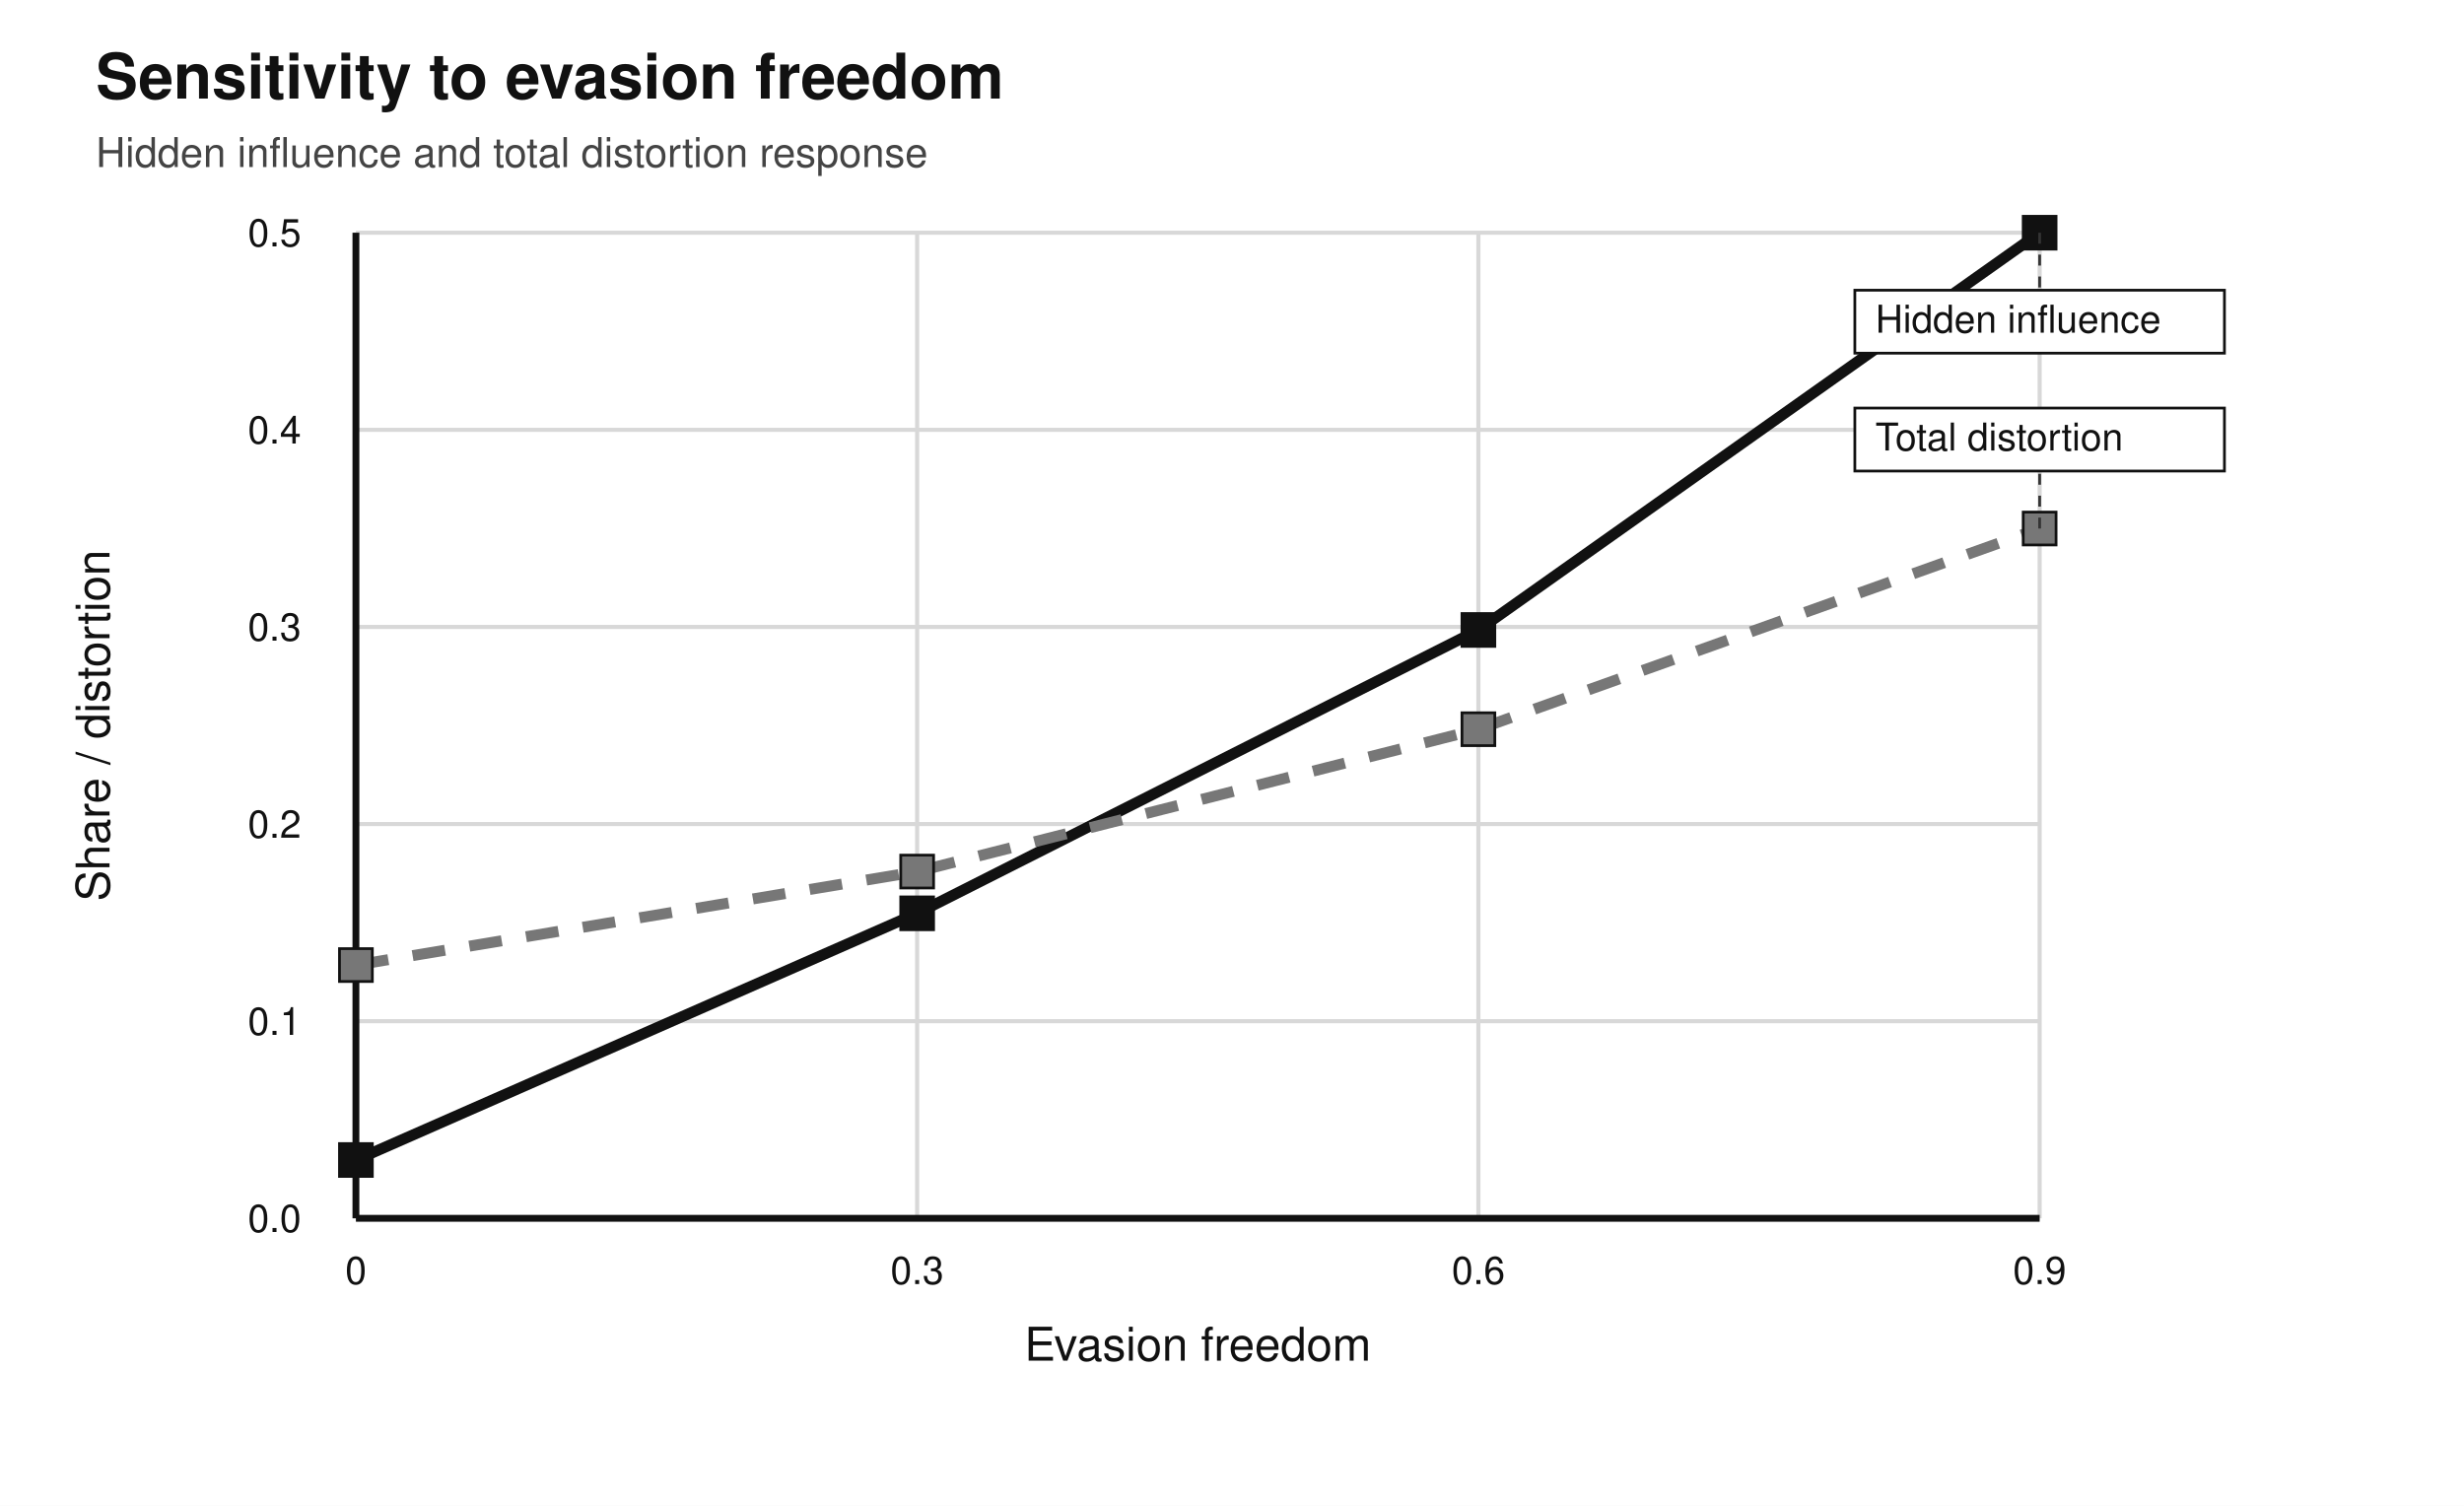
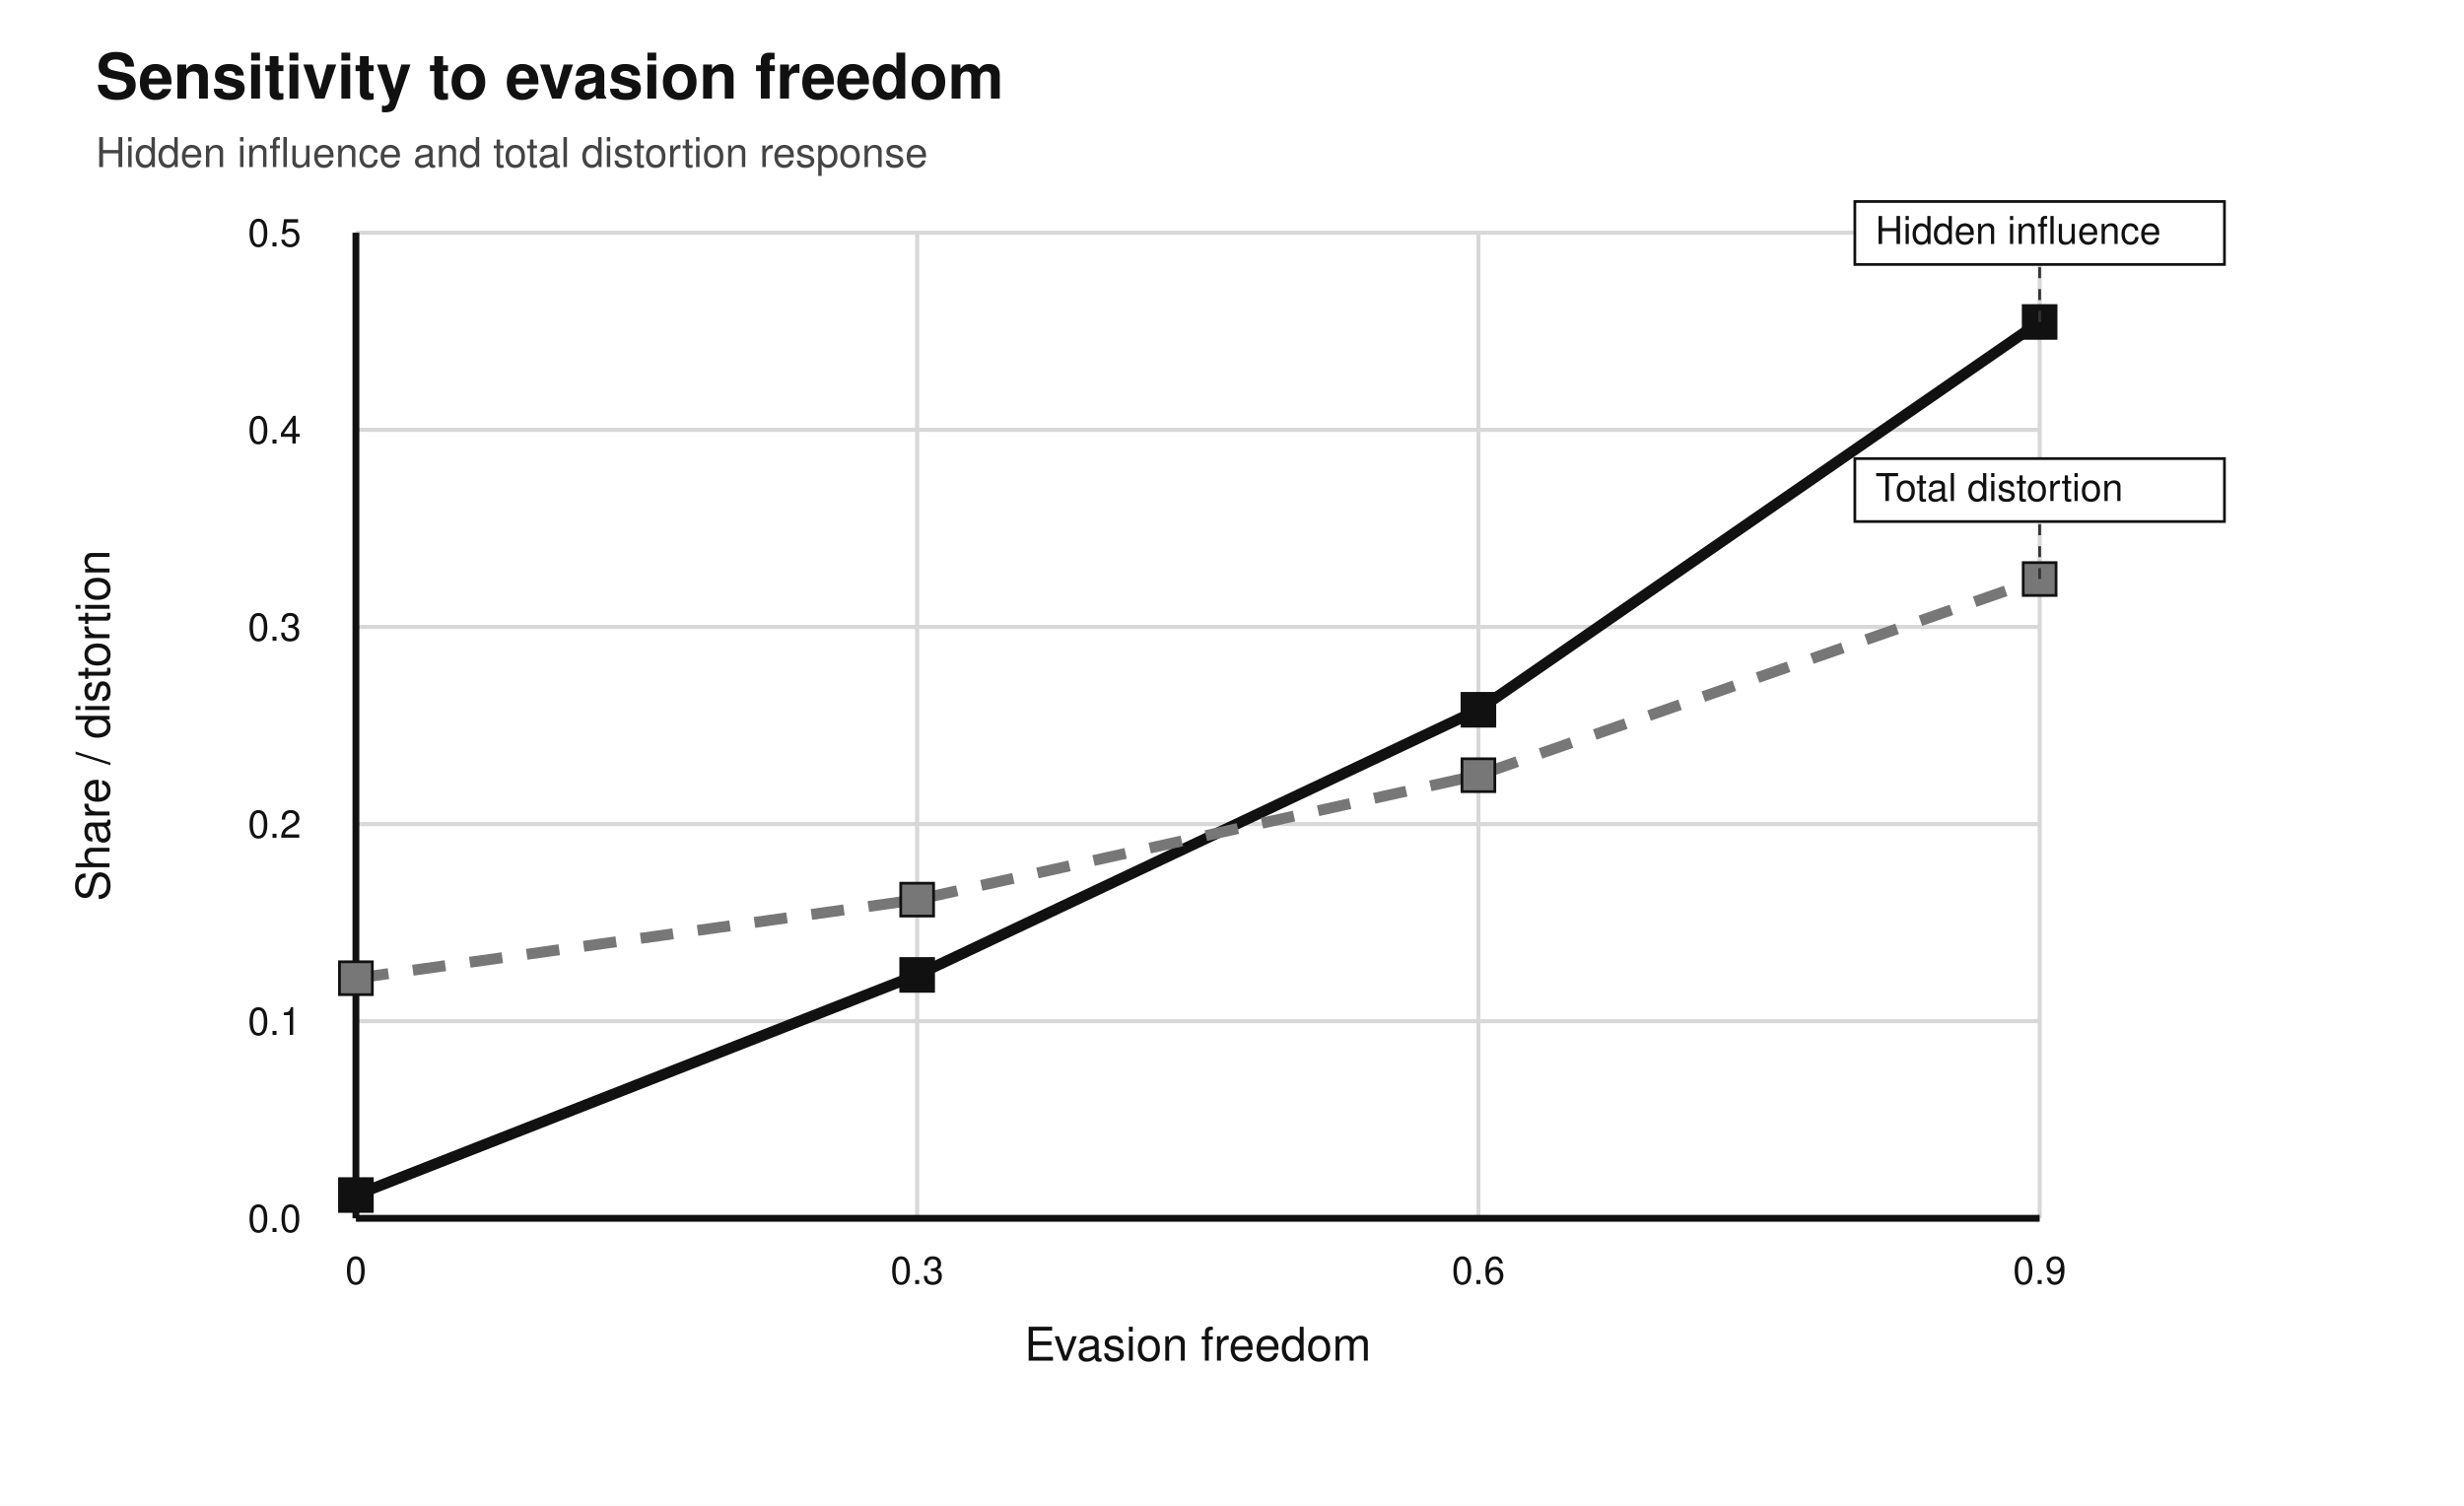
<svg xmlns="http://www.w3.org/2000/svg" width="1800px" height="1100px" viewBox="0 0 1800 1100" role="img">
  <style>
text { font-family: Helvetica, Arial, sans-serif; font-size: 34px; fill: #111; }
.title { font-size: 46px; font-weight: 700; }
.subtitle { font-size: 30px; fill: #444; }
.small, .tick, .label { font-size: 28px; }
.point-number { font-size: 22px; fill: #fff; font-weight: 700; }
.arch-title { font-size: 30px; font-weight: 700; }
.axis { stroke: #111; stroke-width: 5; fill: none; }
.grid { stroke: #d8d8d8; stroke-width: 3; fill: none; }
.segment, .point, .legend-swatch, .arch-box { stroke: #111; stroke-width: 2; }
.warning-zone { stroke: none; }
.label-box { fill: #fff; stroke: #111; stroke-width: 2; }
.leader { stroke: #333; stroke-width: 2; fill: none; stroke-dasharray: 8 8; }
.threshold { stroke: #999; stroke-width: 4; fill: none; stroke-dasharray: 12 12; }
.series-primary { stroke: #111; stroke-width: 8; fill: none; }
.series-secondary { stroke: #777; stroke-width: 8; fill: none; stroke-dasharray: 24 18; }
</style>
  <rect width="100%" height="100%" fill="#fff" />
  <text x="70" y="72" text-anchor="start" class="title">Sensitivity to evasion freedom</text>
  <text x="70" y="122" text-anchor="start" class="subtitle">Hidden influence and total distortion response</text>
  <line x1="260" y1="170" x2="260" y2="890" class="grid" />
  <text x="260" y="938" text-anchor="middle" class="tick">0</text>
  <line x1="670" y1="170" x2="670" y2="890" class="grid" />
  <text x="670" y="938" text-anchor="middle" class="tick">0.3</text>
  <line x1="1080" y1="170" x2="1080" y2="890" class="grid" />
  <text x="1080" y="938" text-anchor="middle" class="tick">0.6</text>
  <line x1="1490" y1="170" x2="1490" y2="890" class="grid" />
  <text x="1490" y="938" text-anchor="middle" class="tick">0.9</text>
  <line x1="260" y1="890" x2="1490" y2="890" class="grid" />
  <text x="220" y="900" text-anchor="end" class="tick">0.0</text>
  <line x1="260" y1="746" x2="1490" y2="746" class="grid" />
  <text x="220" y="756" text-anchor="end" class="tick">0.1</text>
  <line x1="260" y1="602" x2="1490" y2="602" class="grid" />
  <text x="220" y="612" text-anchor="end" class="tick">0.2</text>
  <line x1="260" y1="458" x2="1490" y2="458" class="grid" />
  <text x="220" y="468" text-anchor="end" class="tick">0.3</text>
  <line x1="260" y1="314" x2="1490" y2="314" class="grid" />
  <text x="220" y="324" text-anchor="end" class="tick">0.4</text>
  <line x1="260" y1="170" x2="1490" y2="170" class="grid" />
  <text x="220" y="180" text-anchor="end" class="tick">0.5</text>
  <line x1="260" y1="890" x2="1490" y2="890" class="axis" />
  <line x1="260" y1="170" x2="260" y2="890" class="axis" />
  <text x="875" y="994" text-anchor="middle">Evasion freedom</text>
  <text x="80" y="530" text-anchor="middle" transform="rotate(-90 80 530)">Share / distortion</text>
-   <polyline points="260,847.4 670,667.2 1080,460.2 1490,170" class="series-primary" />
-   <polyline points="260,705.0 670,636.7 1080,532.7 1490,386.1" class="series-secondary" />
-   <rect x="248" y="835.4" width="24" height="24" fill="#111111" class="point" />
-   <rect x="658" y="655.2" width="24" height="24" fill="#111111" class="point" />
-   <rect x="1068" y="448.2" width="24" height="24" fill="#111111" class="point" />
-   <rect x="1478" y="158" width="24" height="24" fill="#111111" class="point" />
-   <rect x="248" y="693.0" width="24" height="24" fill="#777777" class="point" />
-   <rect x="658" y="624.7" width="24" height="24" fill="#777777" class="point" />
-   <rect x="1068" y="520.7" width="24" height="24" fill="#777777" class="point" />
-   <rect x="1478" y="374.1" width="24" height="24" fill="#777777" class="point" />
-   <line x1="1490" y1="170" x2="1490" y2="212" class="leader" />
-   <line x1="1490" y1="386.1" x2="1490" y2="344.1" class="leader" />
-   <rect x="1355" y="212" width="270" height="46" fill="#ffffff" class="label-box" />
-   <text x="1370" y="243" text-anchor="start" class="label">Hidden influence</text>
-   <rect x="1355" y="298.1" width="270" height="46" fill="#ffffff" class="label-box" />
-   <text x="1370" y="329.1" text-anchor="start" class="label">Total distortion</text>
+   <polyline points="260,873 670,712.2 1080,518.5 1490,235.2" class="series-primary" />
+   <polyline points="260,714.6 670,657.2 1080,566.3 1490,423" class="series-secondary" />
+   <rect x="248" y="861" width="24" height="24" fill="#111111" class="point" />
+   <rect x="658" y="700.2" width="24" height="24" fill="#111111" class="point" />
+   <rect x="1068" y="506.5" width="24" height="24" fill="#111111" class="point" />
+   <rect x="1478" y="223.2" width="24" height="24" fill="#111111" class="point" />
+   <rect x="248" y="702.6" width="24" height="24" fill="#777777" class="point" />
+   <rect x="658" y="645.2" width="24" height="24" fill="#777777" class="point" />
+   <rect x="1068" y="554.3" width="24" height="24" fill="#777777" class="point" />
+   <rect x="1478" y="411" width="24" height="24" fill="#777777" class="point" />
+   <line x1="1490" y1="235.2" x2="1490" y2="193.2" class="leader" />
+   <line x1="1490" y1="423" x2="1490" y2="381" class="leader" />
+   <rect x="1355" y="147.2" width="270" height="46" fill="#ffffff" class="label-box" />
+   <text x="1370" y="178.2" text-anchor="start" class="label">Hidden influence</text>
+   <rect x="1355" y="335" width="270" height="46" fill="#ffffff" class="label-box" />
+   <text x="1370" y="366" text-anchor="start" class="label">Total distortion</text>
</svg>
